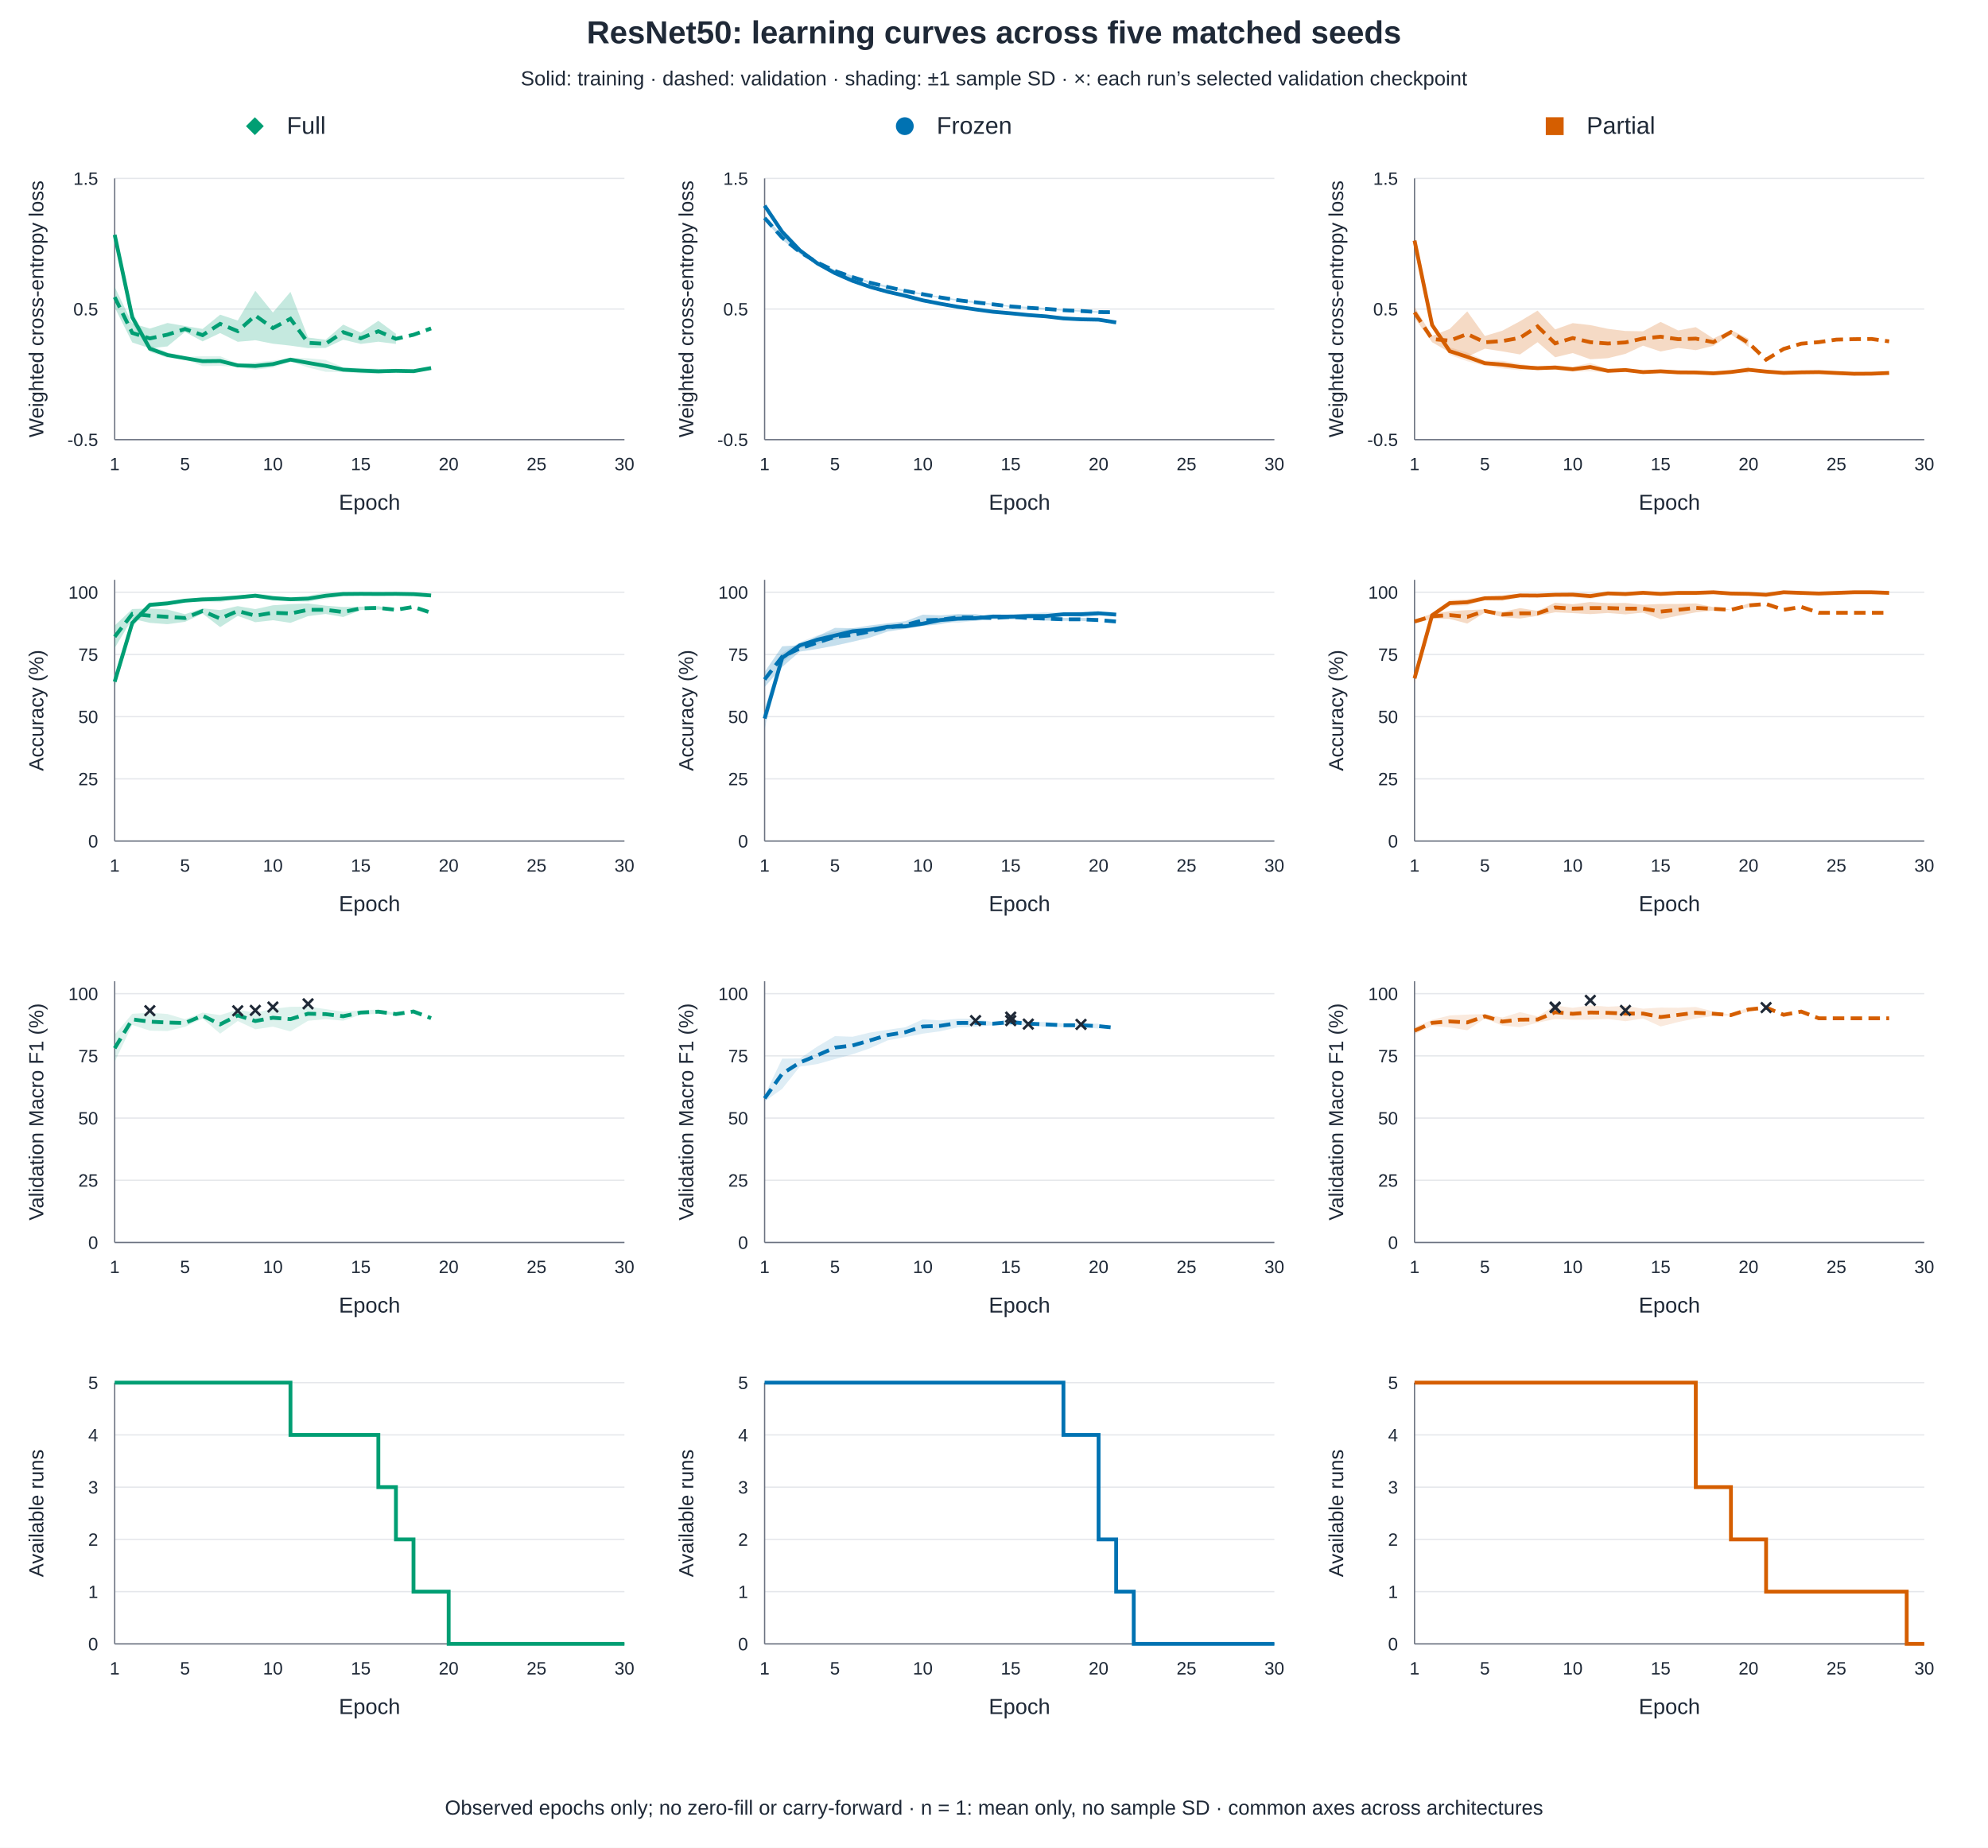
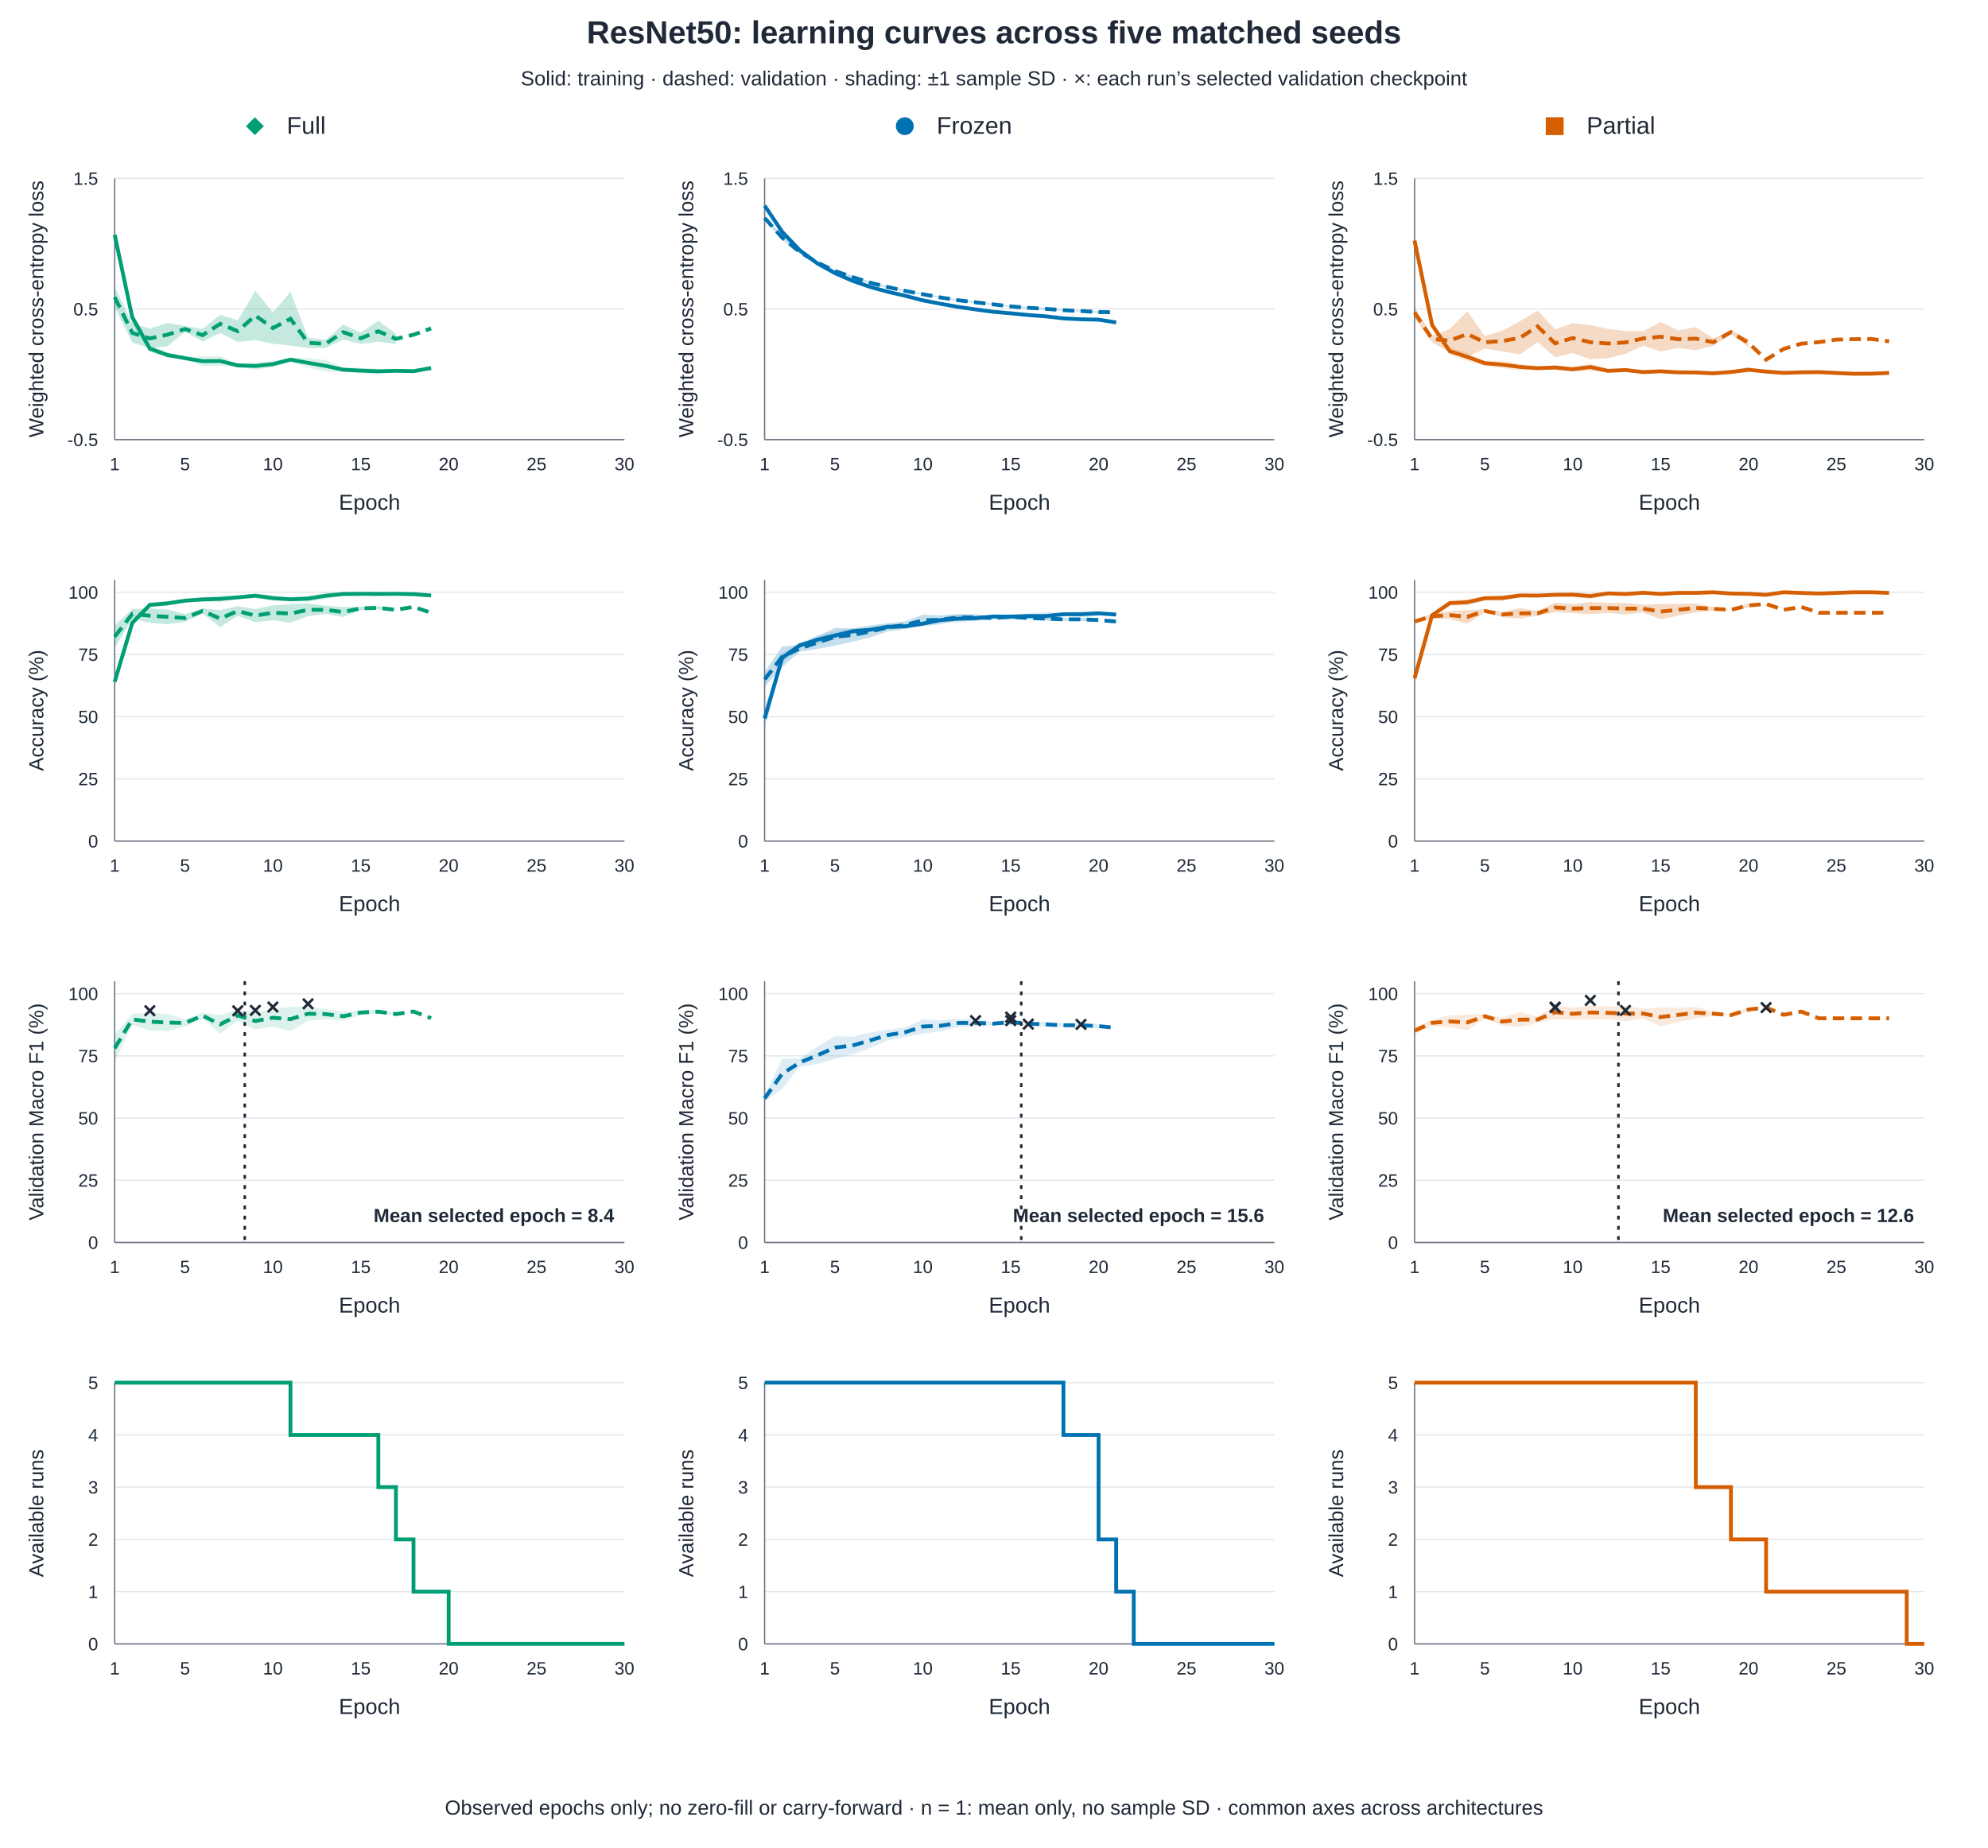
<svg xmlns="http://www.w3.org/2000/svg" viewBox="0 0 1560 1450" role="img" aria-label="ResNet50: learning curves across five matched seeds">
  <rect width="1560" height="1450" fill="white" />
  <style>text{font-family:Arial,"Noto Sans Thai","Leelawadee UI",Tahoma,sans-serif;fill:#1F2937}</style>
  <text x="780" y="34" text-anchor="middle" font-size="25" font-weight="700">ResNet50: learning curves across five matched seeds</text>
  <text x="780" y="67" text-anchor="middle" font-size="16">Solid: training · dashed: validation · shading: ±1 sample SD · ×: each run’s selected validation checkpoint</text>
  <path d="M 200 92 l 7 7 l -7 7 l -7 -7 Z" fill="#009E73" opacity="1" />
  <text x="225" y="105" text-anchor="start" font-size="19">Full</text>
  <line x1="90" y1="345" x2="490" y2="345" stroke="#E5E7EB" />
  <text x="77" y="350" text-anchor="end" font-size="14">-0.5</text>
  <line x1="90" y1="242.5" x2="490" y2="242.5" stroke="#E5E7EB" />
  <text x="77" y="247.5" text-anchor="end" font-size="14">0.5</text>
  <line x1="90" y1="140" x2="490" y2="140" stroke="#E5E7EB" />
  <text x="77" y="145" text-anchor="end" font-size="14">1.5</text>
  <text x="90" y="369" text-anchor="middle" font-size="14">1</text>
  <text x="145.172" y="369" text-anchor="middle" font-size="14">5</text>
  <text x="214.138" y="369" text-anchor="middle" font-size="14">10</text>
  <text x="283.103" y="369" text-anchor="middle" font-size="14">15</text>
  <text x="352.069" y="369" text-anchor="middle" font-size="14">20</text>
  <text x="421.034" y="369" text-anchor="middle" font-size="14">25</text>
  <text x="490" y="369" text-anchor="middle" font-size="14">30</text>
  <line x1="90" y1="140" x2="90" y2="345" stroke="#6B7280" />
  <line x1="90" y1="345" x2="490" y2="345" stroke="#6B7280" />
  <text x="290" y="400" text-anchor="middle" font-size="17">Epoch</text>
  <text x="34" y="242.5" text-anchor="middle" font-size="16" transform="rotate(-90 34 242.5)">Weighted cross-entropy loss</text>
  <path d="M 90 180.961 L 103.793 244.259 L 117.586 270.912 L 131.379 276.397 L 145.172 280.062 L 158.966 279.546 L 172.759 279.49 L 186.552 285.412 L 200.345 284.316 L 214.138 283.045 L 227.931 280.704 L 241.724 281.124 L 255.517 282.463 L 269.31 288.207 L 283.103 288.614 L 296.897 289.312 L 310.69 290.673 L 310.69 291.316 L 296.897 293.428 L 283.103 293.04 L 269.31 292.003 L 255.517 291.773 L 241.724 288.36 L 227.931 283.752 L 214.138 288.439 L 200.345 290.059 L 186.552 288.062 L 172.759 287.091 L 158.966 287.316 L 145.172 282.046 L 131.379 280.777 L 117.586 276.268 L 103.793 253.733 L 90 187.586 Z" fill="#009E73" opacity="0.13" />
  <path d="M 90 184.273 L 103.793 248.996 L 117.586 273.59 L 131.379 278.587 L 145.172 281.054 L 158.966 283.431 L 172.759 283.29 L 186.552 286.737 L 200.345 287.188 L 214.138 285.742 L 227.931 282.228 L 241.724 284.742 L 255.517 287.118 L 269.31 290.105 L 283.103 290.827 L 296.897 291.37 L 310.69 290.995 L 324.483 291.276 L 338.276 288.819" fill="none" stroke="#009E73" stroke-width="3" stroke-dasharray="" />
  <path d="M 90 225.159 L 103.793 253.767 L 117.586 257.853 L 131.379 253.458 L 145.172 255.859 L 158.966 258.129 L 172.759 246.926 L 186.552 251.524 L 200.345 228.199 L 214.138 245.235 L 227.931 229.043 L 241.724 264.885 L 255.517 266.595 L 269.31 254.729 L 283.103 261.051 L 296.897 251.737 L 310.69 261.898 L 310.69 269.913 L 296.897 268.15 L 283.103 269.881 L 269.31 266.565 L 255.517 273.006 L 241.724 273.18 L 227.931 271.235 L 214.138 269.714 L 200.345 266.993 L 186.552 268.223 L 172.759 261.353 L 158.966 267.901 L 145.172 260.485 L 131.379 271.827 L 117.586 273.297 L 103.793 268.747 L 90 241.234 Z" fill="#009E73" opacity="0.23" />
  <path d="M 90 233.196 L 103.793 261.257 L 117.586 265.575 L 131.379 262.642 L 145.172 258.172 L 158.966 263.015 L 172.759 254.14 L 186.552 259.874 L 200.345 247.596 L 214.138 257.474 L 227.931 250.139 L 241.724 269.033 L 255.517 269.801 L 269.31 260.647 L 283.103 265.466 L 296.897 259.943 L 310.69 265.906 L 324.483 262.69 L 338.276 257.715" fill="none" stroke="#009E73" stroke-width="3" stroke-dasharray="9 5" />
  <line x1="90" y1="660" x2="490" y2="660" stroke="#E5E7EB" />
  <text x="77" y="665" text-anchor="end" font-size="14">0</text>
  <line x1="90" y1="611.19" x2="490" y2="611.19" stroke="#E5E7EB" />
  <text x="77" y="616.19" text-anchor="end" font-size="14">25</text>
  <line x1="90" y1="562.381" x2="490" y2="562.381" stroke="#E5E7EB" />
  <text x="77" y="567.381" text-anchor="end" font-size="14">50</text>
  <line x1="90" y1="513.571" x2="490" y2="513.571" stroke="#E5E7EB" />
  <text x="77" y="518.571" text-anchor="end" font-size="14">75</text>
  <line x1="90" y1="464.762" x2="490" y2="464.762" stroke="#E5E7EB" />
  <text x="77" y="469.762" text-anchor="end" font-size="14">100</text>
  <text x="90" y="684" text-anchor="middle" font-size="14">1</text>
  <text x="145.172" y="684" text-anchor="middle" font-size="14">5</text>
  <text x="214.138" y="684" text-anchor="middle" font-size="14">10</text>
  <text x="283.103" y="684" text-anchor="middle" font-size="14">15</text>
  <text x="352.069" y="684" text-anchor="middle" font-size="14">20</text>
  <text x="421.034" y="684" text-anchor="middle" font-size="14">25</text>
  <text x="490" y="684" text-anchor="middle" font-size="14">30</text>
  <line x1="90" y1="455" x2="90" y2="660" stroke="#6B7280" />
  <line x1="90" y1="660" x2="490" y2="660" stroke="#6B7280" />
  <text x="290" y="715" text-anchor="middle" font-size="17">Epoch</text>
  <text x="34" y="557.5" text-anchor="middle" font-size="16" transform="rotate(-90 34 557.5)">Accuracy (%)</text>
  <path d="M 90 530.025 L 103.793 485.305 L 117.586 472.568 L 131.379 471.647 L 145.172 470.547 L 158.966 468.385 L 172.759 467.329 L 186.552 467.541 L 200.345 465.674 L 214.138 467.232 L 227.931 468.686 L 241.724 467.316 L 255.517 464.914 L 269.31 464.644 L 283.103 464.689 L 296.897 464.652 L 310.69 465.659 L 310.69 466.367 L 296.897 467.542 L 283.103 467.338 L 269.31 467.633 L 255.517 470.117 L 241.724 472.22 L 227.931 471.852 L 214.138 471.503 L 200.345 469.256 L 186.552 469.993 L 172.759 472.608 L 158.966 472.352 L 145.172 472.193 L 131.379 475.298 L 117.586 476.78 L 103.793 492.278 L 90 539.87 Z" fill="#009E73" opacity="0.13" />
  <path d="M 90 534.947 L 103.793 488.791 L 117.586 474.674 L 131.379 473.473 L 145.172 471.37 L 158.966 470.369 L 172.759 469.968 L 186.552 468.767 L 200.345 467.465 L 214.138 469.368 L 227.931 470.269 L 241.724 469.768 L 255.517 467.515 L 269.31 466.139 L 283.103 466.013 L 296.897 466.097 L 310.69 466.013 L 324.483 466.264 L 338.276 467.265" fill="none" stroke="#009E73" stroke-width="3" stroke-dasharray="" />
  <path d="M 90 490.869 L 103.793 477.916 L 117.586 477.511 L 131.379 478.291 L 145.172 481.98 L 158.966 477.408 L 172.759 478.738 L 186.552 475.619 L 200.345 478.001 L 214.138 474.984 L 227.931 474.061 L 241.724 473.582 L 255.517 475.295 L 269.31 476.343 L 283.103 476.069 L 296.897 475.686 L 310.69 478.543 L 310.69 478.543 L 296.897 478.338 L 283.103 478.721 L 269.31 484.189 L 255.517 481.792 L 241.724 483.505 L 227.931 488.768 L 214.138 486.696 L 200.345 488.273 L 186.552 483.306 L 172.759 492.131 L 158.966 481.517 L 145.172 487.97 L 131.379 489.821 L 117.586 488.764 L 103.793 485.603 L 90 508.482 Z" fill="#009E73" opacity="0.23" />
  <path d="M 90 499.675 L 103.793 481.759 L 117.586 483.137 L 131.379 484.056 L 145.172 484.975 L 158.966 479.462 L 172.759 485.434 L 186.552 479.462 L 200.345 483.137 L 214.138 480.84 L 227.931 481.415 L 241.724 478.543 L 255.517 478.543 L 269.31 480.266 L 283.103 477.395 L 296.897 477.012 L 310.69 478.543 L 324.483 476.246 L 338.276 480.84" fill="none" stroke="#009E73" stroke-width="3" stroke-dasharray="9 5" />
  <line x1="90" y1="975" x2="490" y2="975" stroke="#E5E7EB" />
  <text x="77" y="980" text-anchor="end" font-size="14">0</text>
  <line x1="90" y1="926.19" x2="490" y2="926.19" stroke="#E5E7EB" />
  <text x="77" y="931.19" text-anchor="end" font-size="14">25</text>
  <line x1="90" y1="877.381" x2="490" y2="877.381" stroke="#E5E7EB" />
  <text x="77" y="882.381" text-anchor="end" font-size="14">50</text>
  <line x1="90" y1="828.571" x2="490" y2="828.571" stroke="#E5E7EB" />
  <text x="77" y="833.571" text-anchor="end" font-size="14">75</text>
  <line x1="90" y1="779.762" x2="490" y2="779.762" stroke="#E5E7EB" />
  <text x="77" y="784.762" text-anchor="end" font-size="14">100</text>
  <text x="90" y="999" text-anchor="middle" font-size="14">1</text>
  <text x="145.172" y="999" text-anchor="middle" font-size="14">5</text>
  <text x="214.138" y="999" text-anchor="middle" font-size="14">10</text>
  <text x="283.103" y="999" text-anchor="middle" font-size="14">15</text>
  <text x="352.069" y="999" text-anchor="middle" font-size="14">20</text>
  <text x="421.034" y="999" text-anchor="middle" font-size="14">25</text>
  <text x="490" y="999" text-anchor="middle" font-size="14">30</text>
  <line x1="90" y1="770" x2="90" y2="975" stroke="#6B7280" />
  <line x1="90" y1="975" x2="490" y2="975" stroke="#6B7280" />
  <text x="290" y="1030" text-anchor="middle" font-size="17">Epoch</text>
  <text x="34" y="872.5" text-anchor="middle" font-size="16" transform="rotate(-90 34 872.5)">Validation Macro F1 (%)</text>
  <path d="M 90 811.912 L 103.793 795.548 L 117.586 794.696 L 131.379 795.703 L 145.172 799.82 L 158.966 794.623 L 172.759 796.562 L 186.552 792.383 L 200.345 794.729 L 214.138 791.612 L 227.931 790.074 L 241.724 789.934 L 255.517 791.853 L 269.31 793.96 L 283.103 792.954 L 296.897 792.173 L 310.69 795.162 L 310.69 796.404 L 296.897 795.623 L 283.103 796.17 L 269.31 800.968 L 255.517 799.783 L 241.724 801.041 L 227.931 809.407 L 214.138 805.667 L 200.345 807.725 L 186.552 801.232 L 172.759 811.15 L 158.966 799.364 L 145.172 805.766 L 131.379 809.117 L 117.586 808.762 L 103.793 804.292 L 90 833.28 Z" fill="#009E73" opacity="0.13" />
  <path d="M 90 822.596 L 103.793 799.92 L 117.586 801.729 L 131.379 802.41 L 145.172 802.793 L 158.966 796.994 L 172.759 803.856 L 186.552 796.807 L 200.345 801.227 L 214.138 798.639 L 227.931 799.741 L 241.724 795.487 L 255.517 795.818 L 269.31 797.464 L 283.103 794.562 L 296.897 793.898 L 310.69 795.783 L 324.483 793.76 L 338.276 798.953" fill="none" stroke="#009E73" stroke-width="3" stroke-dasharray="9 5" />
  <line x1="113.586" y1="789.097" x2="121.586" y2="797.097" stroke="#1F2937" stroke-width="2" />
  <line x1="113.586" y1="797.097" x2="121.586" y2="789.097" stroke="#1F2937" stroke-width="2" />
  <line x1="210.138" y1="786.242" x2="218.138" y2="794.242" stroke="#1F2937" stroke-width="2" />
  <line x1="210.138" y1="794.242" x2="218.138" y2="786.242" stroke="#1F2937" stroke-width="2" />
  <line x1="237.724" y1="783.739" x2="245.724" y2="791.739" stroke="#1F2937" stroke-width="2" />
  <line x1="237.724" y1="791.739" x2="245.724" y2="783.739" stroke="#1F2937" stroke-width="2" />
  <line x1="196.345" y1="788.873" x2="204.345" y2="796.873" stroke="#1F2937" stroke-width="2" />
  <line x1="196.345" y1="796.873" x2="204.345" y2="788.873" stroke="#1F2937" stroke-width="2" />
  <line x1="182.552" y1="789.2" x2="190.552" y2="797.2" stroke="#1F2937" stroke-width="2" />
  <line x1="182.552" y1="797.2" x2="190.552" y2="789.2" stroke="#1F2937" stroke-width="2" />
+   <line x1="192.069" y1="770" x2="192.069" y2="975" stroke="#1F2937" stroke-width="2" stroke-dasharray="3 5" />
+   <text x="482" y="959" text-anchor="end" font-size="15" font-weight="600">Mean selected epoch = 8.4</text>
  <line x1="90" y1="1290" x2="490" y2="1290" stroke="#E5E7EB" />
  <text x="77" y="1295" text-anchor="end" font-size="14">0</text>
  <line x1="90" y1="1249" x2="490" y2="1249" stroke="#E5E7EB" />
  <text x="77" y="1254" text-anchor="end" font-size="14">1</text>
  <line x1="90" y1="1208" x2="490" y2="1208" stroke="#E5E7EB" />
  <text x="77" y="1213" text-anchor="end" font-size="14">2</text>
  <line x1="90" y1="1167" x2="490" y2="1167" stroke="#E5E7EB" />
  <text x="77" y="1172" text-anchor="end" font-size="14">3</text>
  <line x1="90" y1="1126" x2="490" y2="1126" stroke="#E5E7EB" />
  <text x="77" y="1131" text-anchor="end" font-size="14">4</text>
  <line x1="90" y1="1085" x2="490" y2="1085" stroke="#E5E7EB" />
  <text x="77" y="1090" text-anchor="end" font-size="14">5</text>
  <text x="90" y="1314" text-anchor="middle" font-size="14">1</text>
  <text x="145.172" y="1314" text-anchor="middle" font-size="14">5</text>
  <text x="214.138" y="1314" text-anchor="middle" font-size="14">10</text>
  <text x="283.103" y="1314" text-anchor="middle" font-size="14">15</text>
  <text x="352.069" y="1314" text-anchor="middle" font-size="14">20</text>
  <text x="421.034" y="1314" text-anchor="middle" font-size="14">25</text>
  <text x="490" y="1314" text-anchor="middle" font-size="14">30</text>
  <line x1="90" y1="1085" x2="90" y2="1290" stroke="#6B7280" />
  <line x1="90" y1="1290" x2="490" y2="1290" stroke="#6B7280" />
  <text x="290" y="1345" text-anchor="middle" font-size="17">Epoch</text>
  <text x="34" y="1187.5" text-anchor="middle" font-size="16" transform="rotate(-90 34 1187.5)">Available runs</text>
  <path d="M 90 1085 H 103.793 V 1085 H 117.586 V 1085 H 131.379 V 1085 H 145.172 V 1085 H 158.966 V 1085 H 172.759 V 1085 H 186.552 V 1085 H 200.345 V 1085 H 214.138 V 1085 H 227.931 V 1126 H 241.724 V 1126 H 255.517 V 1126 H 269.31 V 1126 H 283.103 V 1126 H 296.897 V 1167 H 310.69 V 1208 H 324.483 V 1249 H 338.276 V 1249 H 352.069 V 1290 H 490" fill="none" stroke="#009E73" stroke-width="3" />
  <circle cx="710" cy="99" r="7" fill="#0072B2" opacity="1" />
  <text x="735" y="105" text-anchor="start" font-size="19">Frozen</text>
  <line x1="600" y1="345" x2="1000" y2="345" stroke="#E5E7EB" />
  <text x="587" y="350" text-anchor="end" font-size="14">-0.5</text>
  <line x1="600" y1="242.5" x2="1000" y2="242.5" stroke="#E5E7EB" />
  <text x="587" y="247.5" text-anchor="end" font-size="14">0.5</text>
  <line x1="600" y1="140" x2="1000" y2="140" stroke="#E5E7EB" />
  <text x="587" y="145" text-anchor="end" font-size="14">1.5</text>
  <text x="600" y="369" text-anchor="middle" font-size="14">1</text>
  <text x="655.172" y="369" text-anchor="middle" font-size="14">5</text>
  <text x="724.138" y="369" text-anchor="middle" font-size="14">10</text>
  <text x="793.103" y="369" text-anchor="middle" font-size="14">15</text>
  <text x="862.069" y="369" text-anchor="middle" font-size="14">20</text>
  <text x="931.034" y="369" text-anchor="middle" font-size="14">25</text>
  <text x="1000" y="369" text-anchor="middle" font-size="14">30</text>
  <line x1="600" y1="140" x2="600" y2="345" stroke="#6B7280" />
  <line x1="600" y1="345" x2="1000" y2="345" stroke="#6B7280" />
  <text x="800" y="400" text-anchor="middle" font-size="17">Epoch</text>
  <text x="544" y="242.5" text-anchor="middle" font-size="16" transform="rotate(-90 544 242.5)">Weighted cross-entropy loss</text>
  <path d="M 600 160.264 L 613.793 180.816 L 627.586 195.573 L 641.379 206.01 L 655.172 213.502 L 668.966 219.295 L 682.759 224.41 L 696.552 227.934 L 710.345 231.867 L 724.138 234.741 L 737.931 237.654 L 751.724 240.221 L 765.517 241.587 L 779.31 243.886 L 793.103 245.264 L 806.897 246.241 L 820.69 247.263 L 834.483 248.918 L 848.276 249.515 L 862.069 250.446 L 862.069 251.231 L 848.276 251.62 L 834.483 250.81 L 820.69 249.213 L 806.897 248.202 L 793.103 246.438 L 779.31 245.436 L 765.517 244.014 L 751.724 241.413 L 737.931 239.074 L 724.138 236.653 L 710.345 232.383 L 696.552 230.007 L 682.759 225.86 L 668.966 221.432 L 655.172 215.15 L 641.379 207.386 L 627.586 197.236 L 613.793 183.044 L 600 162.485 Z" fill="#0072B2" opacity="0.13" />
  <path d="M 600 161.374 L 613.793 181.93 L 627.586 196.405 L 641.379 206.698 L 655.172 214.326 L 668.966 220.364 L 682.759 225.135 L 696.552 228.97 L 710.345 232.125 L 724.138 235.697 L 737.931 238.364 L 751.724 240.817 L 765.517 242.801 L 779.31 244.661 L 793.103 245.851 L 806.897 247.221 L 820.69 248.238 L 834.483 249.864 L 848.276 250.567 L 862.069 250.838 L 875.862 253.041" fill="none" stroke="#0072B2" stroke-width="3" stroke-dasharray="" />
  <path d="M 600 169.277 L 613.793 184.81 L 627.586 196.291 L 641.379 204.742 L 655.172 211.839 L 668.966 216.352 L 682.759 220.996 L 696.552 224.506 L 710.345 227.582 L 724.138 230.378 L 737.931 232.919 L 751.724 235.006 L 765.517 236.47 L 779.31 238.355 L 793.103 239.951 L 806.897 240.866 L 820.69 241.617 L 834.483 243.017 L 848.276 243.509 L 862.069 244.231 L 862.069 245.548 L 848.276 244.62 L 834.483 243.816 L 820.69 243.14 L 806.897 242.2 L 793.103 240.968 L 779.31 239.316 L 765.517 238.001 L 751.724 236.137 L 737.931 233.935 L 724.138 231.389 L 710.345 229.04 L 696.552 226.006 L 682.759 222.663 L 668.966 218.553 L 655.172 213.454 L 641.379 207.286 L 627.586 199.188 L 613.793 188.109 L 600 172.812 Z" fill="#0072B2" opacity="0.23" />
  <path d="M 600 171.044 L 613.793 186.459 L 627.586 197.74 L 641.379 206.014 L 655.172 212.646 L 668.966 217.453 L 682.759 221.829 L 696.552 225.256 L 710.345 228.311 L 724.138 230.883 L 737.931 233.427 L 751.724 235.572 L 765.517 237.235 L 779.31 238.835 L 793.103 240.459 L 806.897 241.533 L 820.69 242.378 L 834.483 243.416 L 848.276 244.064 L 862.069 244.889 L 875.862 245.022" fill="none" stroke="#0072B2" stroke-width="3" stroke-dasharray="9 5" />
  <line x1="600" y1="660" x2="1000" y2="660" stroke="#E5E7EB" />
  <text x="587" y="665" text-anchor="end" font-size="14">0</text>
  <line x1="600" y1="611.19" x2="1000" y2="611.19" stroke="#E5E7EB" />
  <text x="587" y="616.19" text-anchor="end" font-size="14">25</text>
  <line x1="600" y1="562.381" x2="1000" y2="562.381" stroke="#E5E7EB" />
  <text x="587" y="567.381" text-anchor="end" font-size="14">50</text>
  <line x1="600" y1="513.571" x2="1000" y2="513.571" stroke="#E5E7EB" />
  <text x="587" y="518.571" text-anchor="end" font-size="14">75</text>
  <line x1="600" y1="464.762" x2="1000" y2="464.762" stroke="#E5E7EB" />
  <text x="587" y="469.762" text-anchor="end" font-size="14">100</text>
  <text x="600" y="684" text-anchor="middle" font-size="14">1</text>
  <text x="655.172" y="684" text-anchor="middle" font-size="14">5</text>
  <text x="724.138" y="684" text-anchor="middle" font-size="14">10</text>
  <text x="793.103" y="684" text-anchor="middle" font-size="14">15</text>
  <text x="862.069" y="684" text-anchor="middle" font-size="14">20</text>
  <text x="931.034" y="684" text-anchor="middle" font-size="14">25</text>
  <text x="1000" y="684" text-anchor="middle" font-size="14">30</text>
  <line x1="600" y1="455" x2="600" y2="660" stroke="#6B7280" />
  <line x1="600" y1="660" x2="1000" y2="660" stroke="#6B7280" />
  <text x="800" y="715" text-anchor="middle" font-size="17">Epoch</text>
  <text x="544" y="557.5" text-anchor="middle" font-size="16" transform="rotate(-90 544 557.5)">Accuracy (%)</text>
  <path d="M 600 555.574 L 613.793 512.573 L 627.586 503.976 L 641.379 498.657 L 655.172 495.413 L 668.966 493.014 L 682.759 492.902 L 696.552 489.673 L 710.345 489.775 L 724.138 487.793 L 737.931 484.982 L 751.724 482.193 L 765.517 483.161 L 779.31 482.666 L 793.103 482.326 L 806.897 481.278 L 820.69 480.352 L 834.483 480.708 L 848.276 479.703 L 862.069 479.158 L 862.069 483.406 L 848.276 484.363 L 834.483 483.357 L 820.69 486.417 L 806.897 485.491 L 793.103 485.444 L 779.31 484.905 L 765.517 487.013 L 751.724 488.781 L 737.931 488.195 L 724.138 490.991 L 710.345 493.214 L 696.552 494.117 L 682.759 495.494 L 668.966 497.784 L 655.172 501.994 L 641.379 505.358 L 627.586 508.85 L 613.793 519.876 L 600 572.192 Z" fill="#0072B2" opacity="0.13" />
  <path d="M 600 563.883 L 613.793 516.225 L 627.586 506.413 L 641.379 502.007 L 655.172 498.703 L 668.966 495.399 L 682.759 494.198 L 696.552 491.895 L 710.345 491.495 L 724.138 489.392 L 737.931 486.589 L 751.724 485.487 L 765.517 485.087 L 779.31 483.785 L 793.103 483.885 L 806.897 483.385 L 820.69 483.385 L 834.483 482.033 L 848.276 482.033 L 862.069 481.282 L 875.862 482.283" fill="none" stroke="#0072B2" stroke-width="3" stroke-dasharray="" />
  <path d="M 600 527.265 L 613.793 507.173 L 627.586 506.347 L 641.379 499.289 L 655.172 492.708 L 668.966 493.009 L 682.759 490.778 L 696.552 489.077 L 710.345 487.493 L 724.138 482.335 L 737.931 482.869 L 751.724 481.897 L 765.517 481.897 L 779.31 483.948 L 793.103 482.002 L 806.897 483.948 L 820.69 483.81 L 834.483 484.86 L 848.276 484.86 L 862.069 484.958 L 862.069 488.207 L 848.276 487.157 L 834.483 487.157 L 820.69 487.058 L 806.897 486.002 L 793.103 486.11 L 779.31 486.002 L 765.517 487.134 L 751.724 487.134 L 737.931 489.836 L 724.138 491.29 L 710.345 493.482 L 696.552 495.573 L 682.759 500.304 L 668.966 503.585 L 655.172 506.642 L 641.379 509.249 L 627.586 511.379 L 613.793 523.415 L 600 539.156 Z" fill="#0072B2" opacity="0.23" />
  <path d="M 600 533.21 L 613.793 515.294 L 627.586 508.863 L 641.379 504.269 L 655.172 499.675 L 668.966 498.297 L 682.759 495.541 L 696.552 492.325 L 710.345 490.487 L 724.138 486.812 L 737.931 486.353 L 751.724 484.515 L 765.517 484.515 L 779.31 484.975 L 793.103 484.056 L 806.897 484.975 L 820.69 485.434 L 834.483 486.008 L 848.276 486.008 L 862.069 486.583 L 875.862 487.731" fill="none" stroke="#0072B2" stroke-width="3" stroke-dasharray="9 5" />
  <line x1="600" y1="975" x2="1000" y2="975" stroke="#E5E7EB" />
  <text x="587" y="980" text-anchor="end" font-size="14">0</text>
  <line x1="600" y1="926.19" x2="1000" y2="926.19" stroke="#E5E7EB" />
  <text x="587" y="931.19" text-anchor="end" font-size="14">25</text>
  <line x1="600" y1="877.381" x2="1000" y2="877.381" stroke="#E5E7EB" />
  <text x="587" y="882.381" text-anchor="end" font-size="14">50</text>
  <line x1="600" y1="828.571" x2="1000" y2="828.571" stroke="#E5E7EB" />
  <text x="587" y="833.571" text-anchor="end" font-size="14">75</text>
  <line x1="600" y1="779.762" x2="1000" y2="779.762" stroke="#E5E7EB" />
  <text x="587" y="784.762" text-anchor="end" font-size="14">100</text>
  <text x="600" y="999" text-anchor="middle" font-size="14">1</text>
  <text x="655.172" y="999" text-anchor="middle" font-size="14">5</text>
  <text x="724.138" y="999" text-anchor="middle" font-size="14">10</text>
  <text x="793.103" y="999" text-anchor="middle" font-size="14">15</text>
  <text x="862.069" y="999" text-anchor="middle" font-size="14">20</text>
  <text x="931.034" y="999" text-anchor="middle" font-size="14">25</text>
  <text x="1000" y="999" text-anchor="middle" font-size="14">30</text>
  <line x1="600" y1="770" x2="600" y2="975" stroke="#6B7280" />
  <line x1="600" y1="975" x2="1000" y2="975" stroke="#6B7280" />
  <text x="800" y="1030" text-anchor="middle" font-size="17">Epoch</text>
  <text x="544" y="872.5" text-anchor="middle" font-size="16" transform="rotate(-90 544 872.5)">Validation Macro F1 (%)</text>
  <path d="M 600 859.586 L 613.793 830.735 L 627.586 830.602 L 641.379 821.246 L 655.172 813.072 L 668.966 813.569 L 682.759 810.244 L 696.552 808.091 L 710.345 806.138 L 724.138 799.939 L 737.931 800.711 L 751.724 799.418 L 765.517 799.473 L 779.31 802.101 L 793.103 799.566 L 806.897 802.101 L 820.69 801.961 L 834.483 803.199 L 848.276 803.199 L 862.069 803.316 L 862.069 807.163 L 848.276 805.92 L 834.483 805.92 L 820.69 805.802 L 806.897 804.483 L 793.103 804.628 L 779.31 804.483 L 765.517 805.829 L 751.724 806.092 L 737.931 809.264 L 724.138 811.119 L 710.345 813.873 L 696.552 816.402 L 682.759 822.59 L 668.966 827.311 L 655.172 831.069 L 641.379 834.998 L 627.586 837.027 L 613.793 854.444 L 600 864.283 Z" fill="#0072B2" opacity="0.13" />
  <path d="M 600 861.934 L 613.793 842.589 L 627.586 833.815 L 641.379 828.122 L 655.172 822.071 L 668.966 820.44 L 682.759 816.417 L 696.552 812.247 L 710.345 810.006 L 724.138 805.529 L 737.931 804.988 L 751.724 802.755 L 765.517 802.651 L 779.31 803.292 L 793.103 802.097 L 806.897 803.292 L 820.69 803.881 L 834.483 804.559 L 848.276 804.559 L 862.069 805.24 L 875.862 806.6" fill="none" stroke="#0072B2" stroke-width="3" stroke-dasharray="9 5" />
  <line x1="802.897" y1="799.652" x2="810.897" y2="807.652" stroke="#1F2937" stroke-width="2" />
  <line x1="802.897" y1="807.652" x2="810.897" y2="799.652" stroke="#1F2937" stroke-width="2" />
  <line x1="789.103" y1="794.168" x2="797.103" y2="802.168" stroke="#1F2937" stroke-width="2" />
  <line x1="789.103" y1="802.168" x2="797.103" y2="794.168" stroke="#1F2937" stroke-width="2" />
  <line x1="761.517" y1="796.905" x2="769.517" y2="804.905" stroke="#1F2937" stroke-width="2" />
  <line x1="761.517" y1="804.905" x2="769.517" y2="796.905" stroke="#1F2937" stroke-width="2" />
  <line x1="789.103" y1="796.905" x2="797.103" y2="804.905" stroke="#1F2937" stroke-width="2" />
  <line x1="789.103" y1="804.905" x2="797.103" y2="796.905" stroke="#1F2937" stroke-width="2" />
  <line x1="844.276" y1="799.879" x2="852.276" y2="807.879" stroke="#1F2937" stroke-width="2" />
  <line x1="844.276" y1="807.879" x2="852.276" y2="799.879" stroke="#1F2937" stroke-width="2" />
+   <line x1="801.379" y1="770" x2="801.379" y2="975" stroke="#1F2937" stroke-width="2" stroke-dasharray="3 5" />
+   <text x="992" y="959" text-anchor="end" font-size="15" font-weight="600">Mean selected epoch = 15.6</text>
  <line x1="600" y1="1290" x2="1000" y2="1290" stroke="#E5E7EB" />
  <text x="587" y="1295" text-anchor="end" font-size="14">0</text>
  <line x1="600" y1="1249" x2="1000" y2="1249" stroke="#E5E7EB" />
  <text x="587" y="1254" text-anchor="end" font-size="14">1</text>
  <line x1="600" y1="1208" x2="1000" y2="1208" stroke="#E5E7EB" />
  <text x="587" y="1213" text-anchor="end" font-size="14">2</text>
  <line x1="600" y1="1167" x2="1000" y2="1167" stroke="#E5E7EB" />
  <text x="587" y="1172" text-anchor="end" font-size="14">3</text>
  <line x1="600" y1="1126" x2="1000" y2="1126" stroke="#E5E7EB" />
  <text x="587" y="1131" text-anchor="end" font-size="14">4</text>
  <line x1="600" y1="1085" x2="1000" y2="1085" stroke="#E5E7EB" />
  <text x="587" y="1090" text-anchor="end" font-size="14">5</text>
  <text x="600" y="1314" text-anchor="middle" font-size="14">1</text>
  <text x="655.172" y="1314" text-anchor="middle" font-size="14">5</text>
  <text x="724.138" y="1314" text-anchor="middle" font-size="14">10</text>
  <text x="793.103" y="1314" text-anchor="middle" font-size="14">15</text>
  <text x="862.069" y="1314" text-anchor="middle" font-size="14">20</text>
  <text x="931.034" y="1314" text-anchor="middle" font-size="14">25</text>
  <text x="1000" y="1314" text-anchor="middle" font-size="14">30</text>
  <line x1="600" y1="1085" x2="600" y2="1290" stroke="#6B7280" />
  <line x1="600" y1="1290" x2="1000" y2="1290" stroke="#6B7280" />
  <text x="800" y="1345" text-anchor="middle" font-size="17">Epoch</text>
  <text x="544" y="1187.5" text-anchor="middle" font-size="16" transform="rotate(-90 544 1187.5)">Available runs</text>
  <path d="M 600 1085 H 613.793 V 1085 H 627.586 V 1085 H 641.379 V 1085 H 655.172 V 1085 H 668.966 V 1085 H 682.759 V 1085 H 696.552 V 1085 H 710.345 V 1085 H 724.138 V 1085 H 737.931 V 1085 H 751.724 V 1085 H 765.517 V 1085 H 779.31 V 1085 H 793.103 V 1085 H 806.897 V 1085 H 820.69 V 1085 H 834.483 V 1126 H 848.276 V 1126 H 862.069 V 1208 H 875.862 V 1249 H 889.655 V 1290 H 1000" fill="none" stroke="#0072B2" stroke-width="3" />
  <rect x="1213" y="92" width="14" height="14" fill="#D55E00" opacity="1" />
  <text x="1245" y="105" text-anchor="start" font-size="19">Partial</text>
  <line x1="1110" y1="345" x2="1510" y2="345" stroke="#E5E7EB" />
  <text x="1097" y="350" text-anchor="end" font-size="14">-0.5</text>
  <line x1="1110" y1="242.5" x2="1510" y2="242.5" stroke="#E5E7EB" />
  <text x="1097" y="247.5" text-anchor="end" font-size="14">0.5</text>
  <line x1="1110" y1="140" x2="1510" y2="140" stroke="#E5E7EB" />
  <text x="1097" y="145" text-anchor="end" font-size="14">1.5</text>
  <text x="1110" y="369" text-anchor="middle" font-size="14">1</text>
  <text x="1165.172" y="369" text-anchor="middle" font-size="14">5</text>
  <text x="1234.138" y="369" text-anchor="middle" font-size="14">10</text>
  <text x="1303.103" y="369" text-anchor="middle" font-size="14">15</text>
  <text x="1372.069" y="369" text-anchor="middle" font-size="14">20</text>
  <text x="1441.034" y="369" text-anchor="middle" font-size="14">25</text>
  <text x="1510" y="369" text-anchor="middle" font-size="14">30</text>
  <line x1="1110" y1="140" x2="1110" y2="345" stroke="#6B7280" />
  <line x1="1110" y1="345" x2="1510" y2="345" stroke="#6B7280" />
  <text x="1310" y="400" text-anchor="middle" font-size="17">Epoch</text>
  <text x="1054" y="242.5" text-anchor="middle" font-size="16" transform="rotate(-90 1054 242.5)">Weighted cross-entropy loss</text>
  <path d="M 1110 185.589 L 1123.793 252.504 L 1137.586 272.589 L 1151.379 276.67 L 1165.172 282.871 L 1178.966 283.123 L 1192.759 285.377 L 1206.552 288.158 L 1220.345 286.507 L 1234.138 287.873 L 1247.931 284.726 L 1261.724 289.606 L 1275.517 289.375 L 1289.31 291.532 L 1303.103 290.433 L 1316.897 291.332 L 1330.69 291.572 L 1344.483 292.562 L 1358.276 291.325 L 1372.069 287.502 L 1372.069 292.805 L 1358.276 292.55 L 1344.483 293.362 L 1330.69 293.044 L 1316.897 293.087 L 1303.103 292.305 L 1289.31 292.452 L 1275.517 291.34 L 1261.724 292.385 L 1247.931 291.333 L 1234.138 291.669 L 1220.345 290.318 L 1206.552 289.691 L 1192.759 290.512 L 1178.966 289.148 L 1165.172 287.177 L 1151.379 283.461 L 1137.586 278.53 L 1123.793 257.597 L 1110 191.978 Z" fill="#D55E00" opacity="0.13" />
  <path d="M 1110 188.784 L 1123.793 255.051 L 1137.586 275.56 L 1151.379 280.066 L 1165.172 285.024 L 1178.966 286.135 L 1192.759 287.944 L 1206.552 288.924 L 1220.345 288.412 L 1234.138 289.771 L 1247.931 288.03 L 1261.724 290.996 L 1275.517 290.358 L 1289.31 291.992 L 1303.103 291.369 L 1316.897 292.21 L 1330.69 292.308 L 1344.483 292.962 L 1358.276 291.937 L 1372.069 290.153 L 1385.862 291.596 L 1399.655 292.627 L 1413.448 292.178 L 1427.241 292.004 L 1441.034 292.695 L 1454.828 293.307 L 1468.621 293.23 L 1482.414 292.663" fill="none" stroke="#D55E00" stroke-width="3" stroke-dasharray="" />
  <path d="M 1110 240.793 L 1123.793 263.535 L 1137.586 258.141 L 1151.379 244.339 L 1165.172 263.631 L 1178.966 259.491 L 1192.759 252.065 L 1206.552 243.76 L 1220.345 258.514 L 1234.138 253.555 L 1247.931 255.127 L 1261.724 258.034 L 1275.517 259.744 L 1289.31 259.963 L 1303.103 252.604 L 1316.897 259.328 L 1330.69 256.698 L 1344.483 265.623 L 1358.276 258.911 L 1372.069 265.848 L 1372.069 272.321 L 1358.276 262.335 L 1344.483 271.381 L 1330.69 274.781 L 1316.897 273.042 L 1303.103 275.84 L 1289.31 271.27 L 1275.517 277.683 L 1261.724 281.071 L 1247.931 281.912 L 1234.138 277.038 L 1220.345 280.372 L 1206.552 268.535 L 1192.759 278.139 L 1178.966 275.735 L 1165.172 273.617 L 1151.379 279.923 L 1137.586 276.504 L 1123.793 268.559 L 1110 249.568 Z" fill="#D55E00" opacity="0.23" />
  <path d="M 1110 245.181 L 1123.793 266.047 L 1137.586 267.322 L 1151.379 262.131 L 1165.172 268.624 L 1178.966 267.613 L 1192.759 265.102 L 1206.552 256.147 L 1220.345 269.443 L 1234.138 265.297 L 1247.931 268.52 L 1261.724 269.552 L 1275.517 268.713 L 1289.31 265.617 L 1303.103 264.222 L 1316.897 266.185 L 1330.69 265.739 L 1344.483 268.502 L 1358.276 260.623 L 1372.069 269.085 L 1385.862 282.228 L 1399.655 273.803 L 1413.448 269.68 L 1427.241 268.49 L 1441.034 266.492 L 1454.828 266.158 L 1468.621 265.997 L 1482.414 267.888" fill="none" stroke="#D55E00" stroke-width="3" stroke-dasharray="9 5" />
  <line x1="1110" y1="660" x2="1510" y2="660" stroke="#E5E7EB" />
  <text x="1097" y="665" text-anchor="end" font-size="14">0</text>
  <line x1="1110" y1="611.19" x2="1510" y2="611.19" stroke="#E5E7EB" />
  <text x="1097" y="616.19" text-anchor="end" font-size="14">25</text>
  <line x1="1110" y1="562.381" x2="1510" y2="562.381" stroke="#E5E7EB" />
  <text x="1097" y="567.381" text-anchor="end" font-size="14">50</text>
  <line x1="1110" y1="513.571" x2="1510" y2="513.571" stroke="#E5E7EB" />
  <text x="1097" y="518.571" text-anchor="end" font-size="14">75</text>
  <line x1="1110" y1="464.762" x2="1510" y2="464.762" stroke="#E5E7EB" />
  <text x="1097" y="469.762" text-anchor="end" font-size="14">100</text>
  <text x="1110" y="684" text-anchor="middle" font-size="14">1</text>
  <text x="1165.172" y="684" text-anchor="middle" font-size="14">5</text>
  <text x="1234.138" y="684" text-anchor="middle" font-size="14">10</text>
  <text x="1303.103" y="684" text-anchor="middle" font-size="14">15</text>
  <text x="1372.069" y="684" text-anchor="middle" font-size="14">20</text>
  <text x="1441.034" y="684" text-anchor="middle" font-size="14">25</text>
  <text x="1510" y="684" text-anchor="middle" font-size="14">30</text>
  <line x1="1110" y1="455" x2="1110" y2="660" stroke="#6B7280" />
  <line x1="1110" y1="660" x2="1510" y2="660" stroke="#6B7280" />
  <text x="1310" y="715" text-anchor="middle" font-size="17">Epoch</text>
  <text x="1054" y="557.5" text-anchor="middle" font-size="16" transform="rotate(-90 1054 557.5)">Accuracy (%)</text>
  <path d="M 1110 527.556 L 1123.793 481.324 L 1137.586 470.845 L 1151.379 470.004 L 1165.172 467.748 L 1178.966 466.841 L 1192.759 465.763 L 1206.552 466.47 L 1220.345 465.538 L 1234.138 464.845 L 1247.931 465.339 L 1261.724 464.84 L 1275.517 465.511 L 1289.31 464.939 L 1303.103 464.858 L 1316.897 464.395 L 1330.69 464.762 L 1344.483 464.762 L 1358.276 465.763 L 1372.069 464.951 L 1372.069 467.075 L 1358.276 465.763 L 1344.483 464.762 L 1330.69 465.763 L 1316.897 466.13 L 1303.103 467.269 L 1289.31 465.386 L 1275.517 466.816 L 1261.724 466.486 L 1247.931 470.192 L 1234.138 468.483 L 1220.345 467.991 L 1206.552 468.261 L 1192.759 468.767 L 1178.966 471.694 L 1165.172 471.187 L 1151.379 475.139 L 1137.586 475.699 L 1123.793 484.243 L 1110 537.133 Z" fill="#D55E00" opacity="0.13" />
  <path d="M 1110 532.344 L 1123.793 482.784 L 1137.586 473.272 L 1151.379 472.571 L 1165.172 469.468 L 1178.966 469.267 L 1192.759 467.265 L 1206.552 467.365 L 1220.345 466.764 L 1234.138 466.664 L 1247.931 467.766 L 1261.724 465.663 L 1275.517 466.164 L 1289.31 465.162 L 1303.103 466.063 L 1316.897 465.263 L 1330.69 465.263 L 1344.483 464.762 L 1358.276 465.763 L 1372.069 466.013 L 1385.862 466.764 L 1399.655 464.762 L 1413.448 465.263 L 1427.241 465.763 L 1441.034 465.263 L 1454.828 464.762 L 1468.621 464.762 L 1482.414 465.263" fill="none" stroke="#D55E00" stroke-width="3" stroke-dasharray="" />
  <path d="M 1110 486.107 L 1123.793 481.675 L 1137.586 479.683 L 1151.379 478.768 L 1165.172 478.204 L 1178.966 480.164 L 1192.759 477.191 L 1206.552 479.378 L 1220.345 472.932 L 1234.138 474.141 L 1247.931 472.402 L 1261.724 473.322 L 1275.517 473.147 L 1289.31 474.543 L 1303.103 473.932 L 1316.897 473.95 L 1330.69 473.504 L 1344.483 476.452 L 1358.276 478.543 L 1372.069 473.474 L 1372.069 476.722 L 1358.276 478.543 L 1344.483 479.104 L 1330.69 480.521 L 1316.897 483.137 L 1303.103 485.911 L 1289.31 480.706 L 1275.517 482.102 L 1261.724 481.009 L 1247.931 481.928 L 1234.138 481.108 L 1220.345 480.48 L 1206.552 483.221 L 1192.759 485.409 L 1178.966 484.273 L 1165.172 480.72 L 1151.379 489.344 L 1137.586 485.673 L 1123.793 485.518 L 1110 489.355 Z" fill="#D55E00" opacity="0.23" />
  <path d="M 1110 487.731 L 1123.793 483.597 L 1137.586 482.678 L 1151.379 484.056 L 1165.172 479.462 L 1178.966 482.218 L 1192.759 481.3 L 1206.552 481.3 L 1220.345 476.706 L 1234.138 477.625 L 1247.931 477.165 L 1261.724 477.165 L 1275.517 477.625 L 1289.31 477.625 L 1303.103 479.922 L 1316.897 478.543 L 1330.69 477.012 L 1344.483 477.778 L 1358.276 478.543 L 1372.069 475.098 L 1385.862 473.95 L 1399.655 478.543 L 1413.448 476.246 L 1427.241 480.84 L 1441.034 480.84 L 1454.828 480.84 L 1468.621 480.84 L 1482.414 480.84" fill="none" stroke="#D55E00" stroke-width="3" stroke-dasharray="9 5" />
  <line x1="1110" y1="975" x2="1510" y2="975" stroke="#E5E7EB" />
  <text x="1097" y="980" text-anchor="end" font-size="14">0</text>
  <line x1="1110" y1="926.19" x2="1510" y2="926.19" stroke="#E5E7EB" />
  <text x="1097" y="931.19" text-anchor="end" font-size="14">25</text>
  <line x1="1110" y1="877.381" x2="1510" y2="877.381" stroke="#E5E7EB" />
  <text x="1097" y="882.381" text-anchor="end" font-size="14">50</text>
  <line x1="1110" y1="828.571" x2="1510" y2="828.571" stroke="#E5E7EB" />
  <text x="1097" y="833.571" text-anchor="end" font-size="14">75</text>
  <line x1="1110" y1="779.762" x2="1510" y2="779.762" stroke="#E5E7EB" />
  <text x="1097" y="784.762" text-anchor="end" font-size="14">100</text>
  <text x="1110" y="999" text-anchor="middle" font-size="14">1</text>
  <text x="1165.172" y="999" text-anchor="middle" font-size="14">5</text>
  <text x="1234.138" y="999" text-anchor="middle" font-size="14">10</text>
  <text x="1303.103" y="999" text-anchor="middle" font-size="14">15</text>
  <text x="1372.069" y="999" text-anchor="middle" font-size="14">20</text>
  <text x="1441.034" y="999" text-anchor="middle" font-size="14">25</text>
  <text x="1510" y="999" text-anchor="middle" font-size="14">30</text>
  <line x1="1110" y1="770" x2="1110" y2="975" stroke="#6B7280" />
  <line x1="1110" y1="975" x2="1510" y2="975" stroke="#6B7280" />
  <text x="1310" y="1030" text-anchor="middle" font-size="17">Epoch</text>
  <text x="1054" y="872.5" text-anchor="middle" font-size="16" transform="rotate(-90 1054 872.5)">Validation Macro F1 (%)</text>
  <path d="M 1110 806.113 L 1123.793 800.239 L 1137.586 796.871 L 1151.379 796.153 L 1165.172 795.824 L 1178.966 798.477 L 1192.759 794.223 L 1206.552 797.561 L 1220.345 788.963 L 1234.138 790.889 L 1247.931 788.927 L 1261.724 789.998 L 1275.517 789.316 L 1289.31 791.554 L 1303.103 790.687 L 1316.897 790.846 L 1330.69 790.182 L 1344.483 793.73 L 1358.276 796.245 L 1372.069 790.391 L 1372.069 793.994 L 1358.276 796.905 L 1344.483 797.257 L 1330.69 799.194 L 1316.897 802.019 L 1303.103 805.512 L 1289.31 799.213 L 1275.517 801.403 L 1261.724 799.609 L 1247.931 800.162 L 1234.138 800.235 L 1220.345 799.653 L 1206.552 802.539 L 1192.759 806.044 L 1178.966 804.848 L 1165.172 799.159 L 1151.379 808.524 L 1137.586 806.21 L 1123.793 805.059 L 1110 811.494 Z" fill="#D55E00" opacity="0.13" />
  <path d="M 1110 808.803 L 1123.793 802.649 L 1137.586 801.54 L 1151.379 802.339 L 1165.172 797.491 L 1178.966 801.662 L 1192.759 800.134 L 1206.552 800.05 L 1220.345 794.308 L 1234.138 795.562 L 1247.931 794.545 L 1261.724 794.803 L 1275.517 795.36 L 1289.31 795.383 L 1303.103 798.099 L 1316.897 796.432 L 1330.69 794.688 L 1344.483 795.494 L 1358.276 796.575 L 1372.069 792.192 L 1385.862 790.663 L 1399.655 796.342 L 1413.448 793.816 L 1427.241 799.078 L 1441.034 799.078 L 1454.828 799.078 L 1468.621 799.078 L 1482.414 799.078" fill="none" stroke="#D55E00" stroke-width="3" stroke-dasharray="9 5" />
  <line x1="1216.345" y1="786.7" x2="1224.345" y2="794.7" stroke="#1F2937" stroke-width="2" />
  <line x1="1216.345" y1="794.7" x2="1224.345" y2="786.7" stroke="#1F2937" stroke-width="2" />
  <line x1="1243.931" y1="781.031" x2="1251.931" y2="789.031" stroke="#1F2937" stroke-width="2" />
  <line x1="1243.931" y1="789.031" x2="1251.931" y2="781.031" stroke="#1F2937" stroke-width="2" />
  <line x1="1216.345" y1="786.243" x2="1224.345" y2="794.243" stroke="#1F2937" stroke-width="2" />
  <line x1="1216.345" y1="794.243" x2="1224.345" y2="786.243" stroke="#1F2937" stroke-width="2" />
  <line x1="1271.517" y1="788.902" x2="1279.517" y2="796.902" stroke="#1F2937" stroke-width="2" />
  <line x1="1271.517" y1="796.902" x2="1279.517" y2="788.902" stroke="#1F2937" stroke-width="2" />
  <line x1="1381.862" y1="786.663" x2="1389.862" y2="794.663" stroke="#1F2937" stroke-width="2" />
  <line x1="1381.862" y1="794.663" x2="1389.862" y2="786.663" stroke="#1F2937" stroke-width="2" />
+   <line x1="1270" y1="770" x2="1270" y2="975" stroke="#1F2937" stroke-width="2" stroke-dasharray="3 5" />
+   <text x="1502" y="959" text-anchor="end" font-size="15" font-weight="600">Mean selected epoch = 12.6</text>
  <line x1="1110" y1="1290" x2="1510" y2="1290" stroke="#E5E7EB" />
  <text x="1097" y="1295" text-anchor="end" font-size="14">0</text>
  <line x1="1110" y1="1249" x2="1510" y2="1249" stroke="#E5E7EB" />
  <text x="1097" y="1254" text-anchor="end" font-size="14">1</text>
  <line x1="1110" y1="1208" x2="1510" y2="1208" stroke="#E5E7EB" />
  <text x="1097" y="1213" text-anchor="end" font-size="14">2</text>
  <line x1="1110" y1="1167" x2="1510" y2="1167" stroke="#E5E7EB" />
  <text x="1097" y="1172" text-anchor="end" font-size="14">3</text>
  <line x1="1110" y1="1126" x2="1510" y2="1126" stroke="#E5E7EB" />
  <text x="1097" y="1131" text-anchor="end" font-size="14">4</text>
  <line x1="1110" y1="1085" x2="1510" y2="1085" stroke="#E5E7EB" />
  <text x="1097" y="1090" text-anchor="end" font-size="14">5</text>
  <text x="1110" y="1314" text-anchor="middle" font-size="14">1</text>
  <text x="1165.172" y="1314" text-anchor="middle" font-size="14">5</text>
  <text x="1234.138" y="1314" text-anchor="middle" font-size="14">10</text>
  <text x="1303.103" y="1314" text-anchor="middle" font-size="14">15</text>
  <text x="1372.069" y="1314" text-anchor="middle" font-size="14">20</text>
  <text x="1441.034" y="1314" text-anchor="middle" font-size="14">25</text>
  <text x="1510" y="1314" text-anchor="middle" font-size="14">30</text>
  <line x1="1110" y1="1085" x2="1110" y2="1290" stroke="#6B7280" />
  <line x1="1110" y1="1290" x2="1510" y2="1290" stroke="#6B7280" />
  <text x="1310" y="1345" text-anchor="middle" font-size="17">Epoch</text>
  <text x="1054" y="1187.5" text-anchor="middle" font-size="16" transform="rotate(-90 1054 1187.5)">Available runs</text>
  <path d="M 1110 1085 H 1123.793 V 1085 H 1137.586 V 1085 H 1151.379 V 1085 H 1165.172 V 1085 H 1178.966 V 1085 H 1192.759 V 1085 H 1206.552 V 1085 H 1220.345 V 1085 H 1234.138 V 1085 H 1247.931 V 1085 H 1261.724 V 1085 H 1275.517 V 1085 H 1289.31 V 1085 H 1303.103 V 1085 H 1316.897 V 1085 H 1330.69 V 1167 H 1344.483 V 1167 H 1358.276 V 1208 H 1372.069 V 1208 H 1385.862 V 1249 H 1399.655 V 1249 H 1413.448 V 1249 H 1427.241 V 1249 H 1441.034 V 1249 H 1454.828 V 1249 H 1468.621 V 1249 H 1482.414 V 1249 H 1496.207 V 1290 H 1510" fill="none" stroke="#D55E00" stroke-width="3" />
  <text x="780" y="1424" text-anchor="middle" font-size="16">Observed epochs only; no zero-fill or carry-forward · n = 1: mean only, no sample SD · common axes across architectures</text>
</svg>
